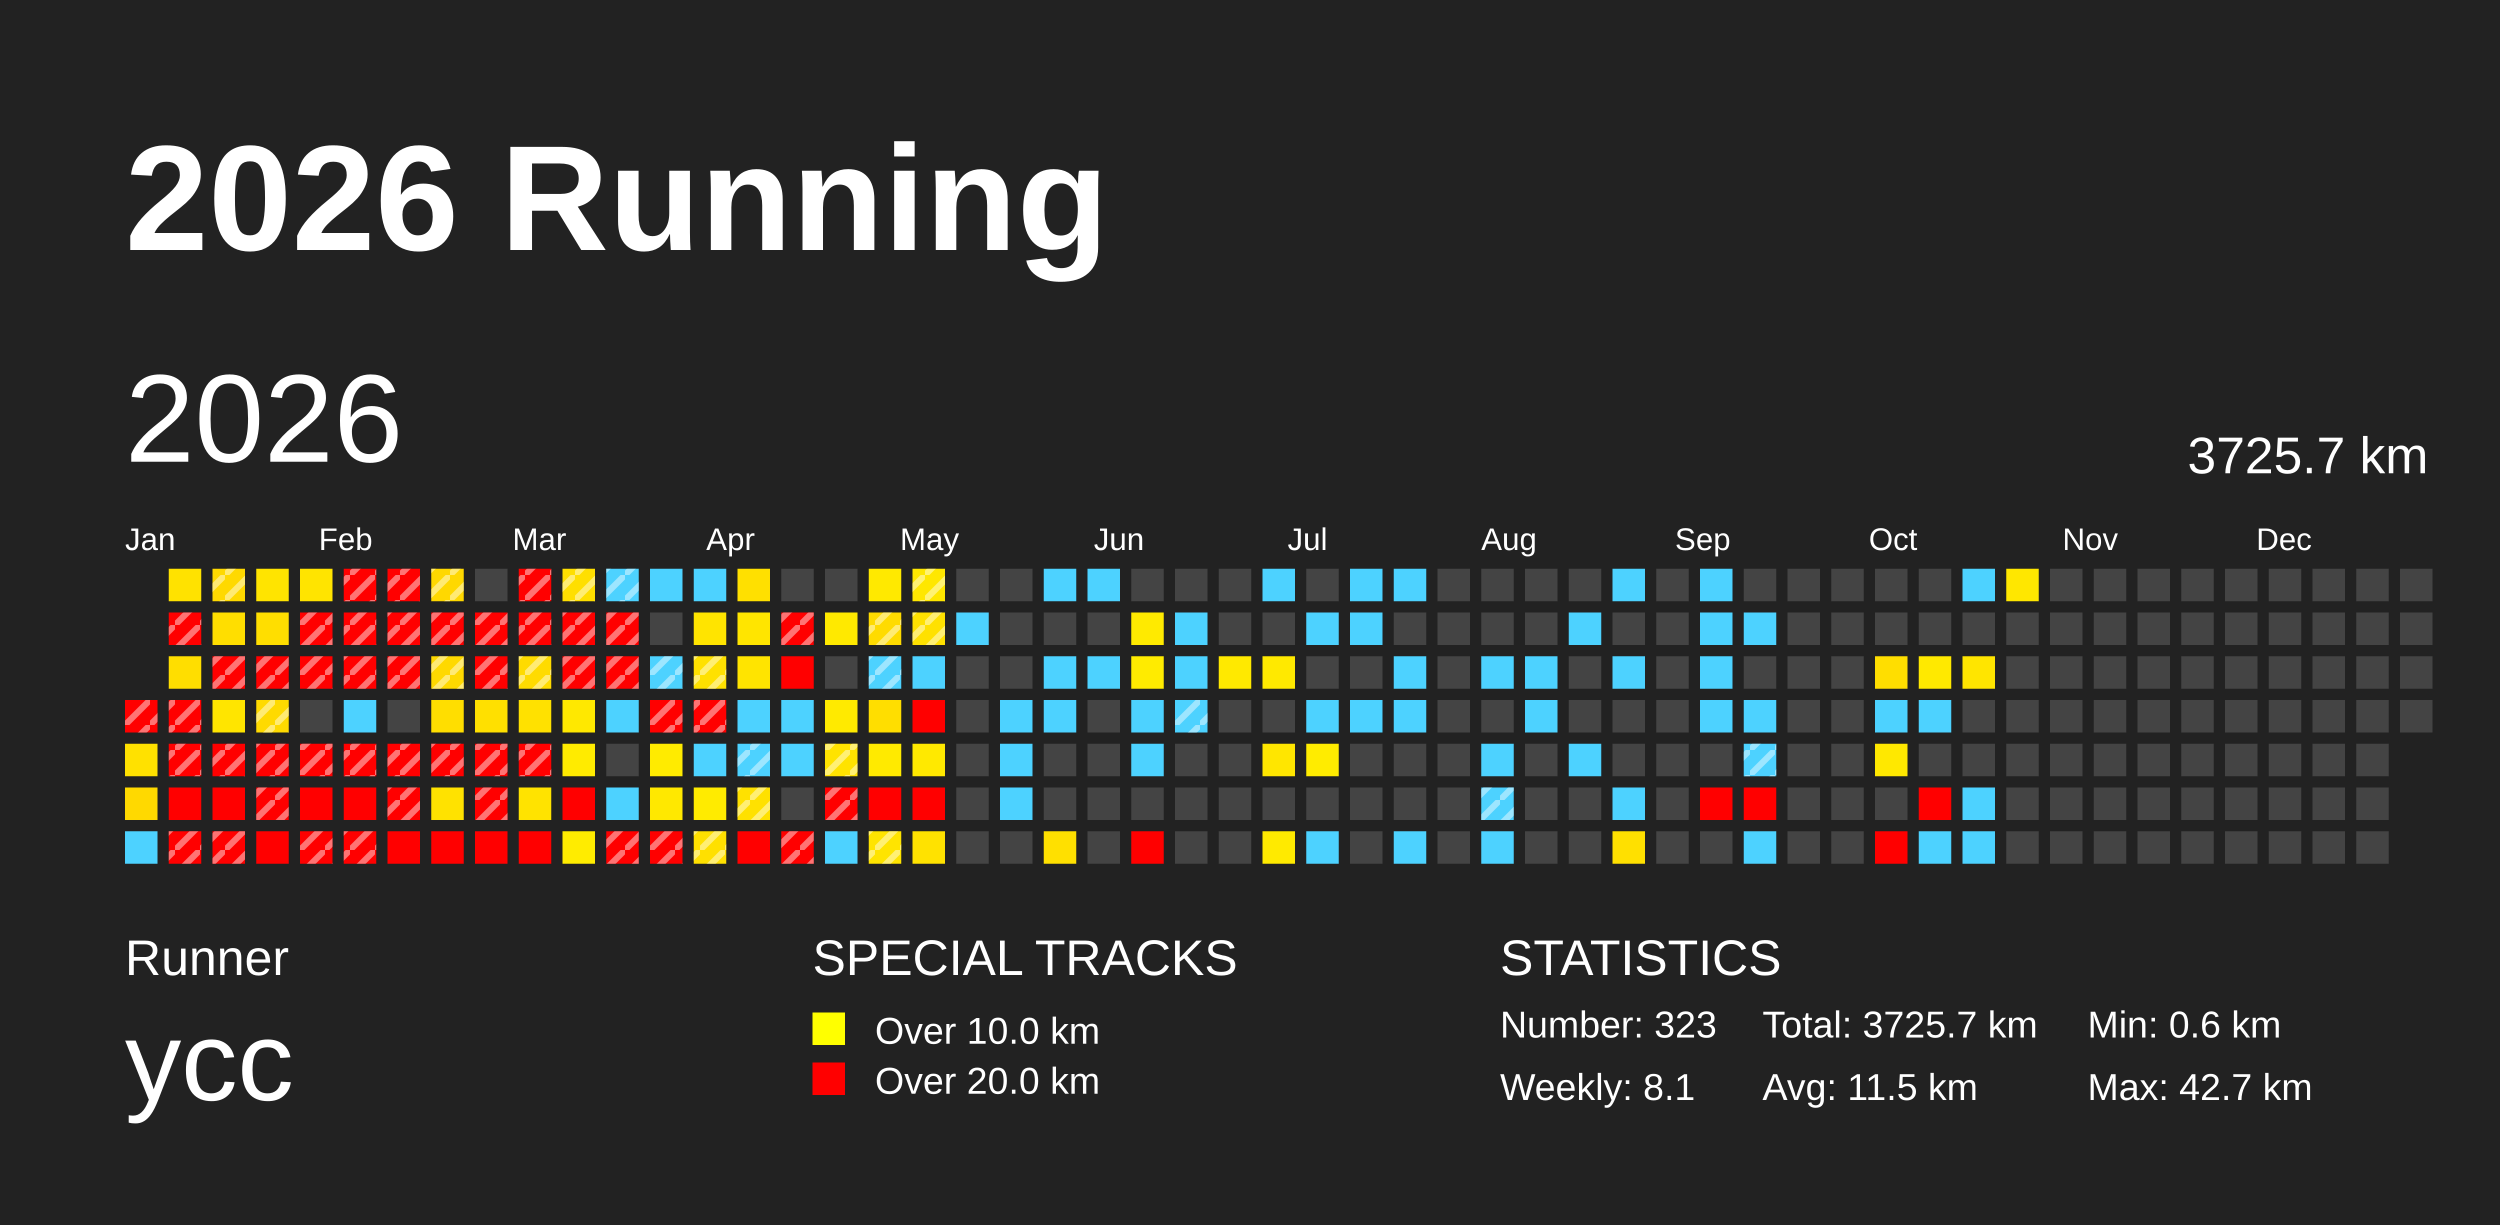
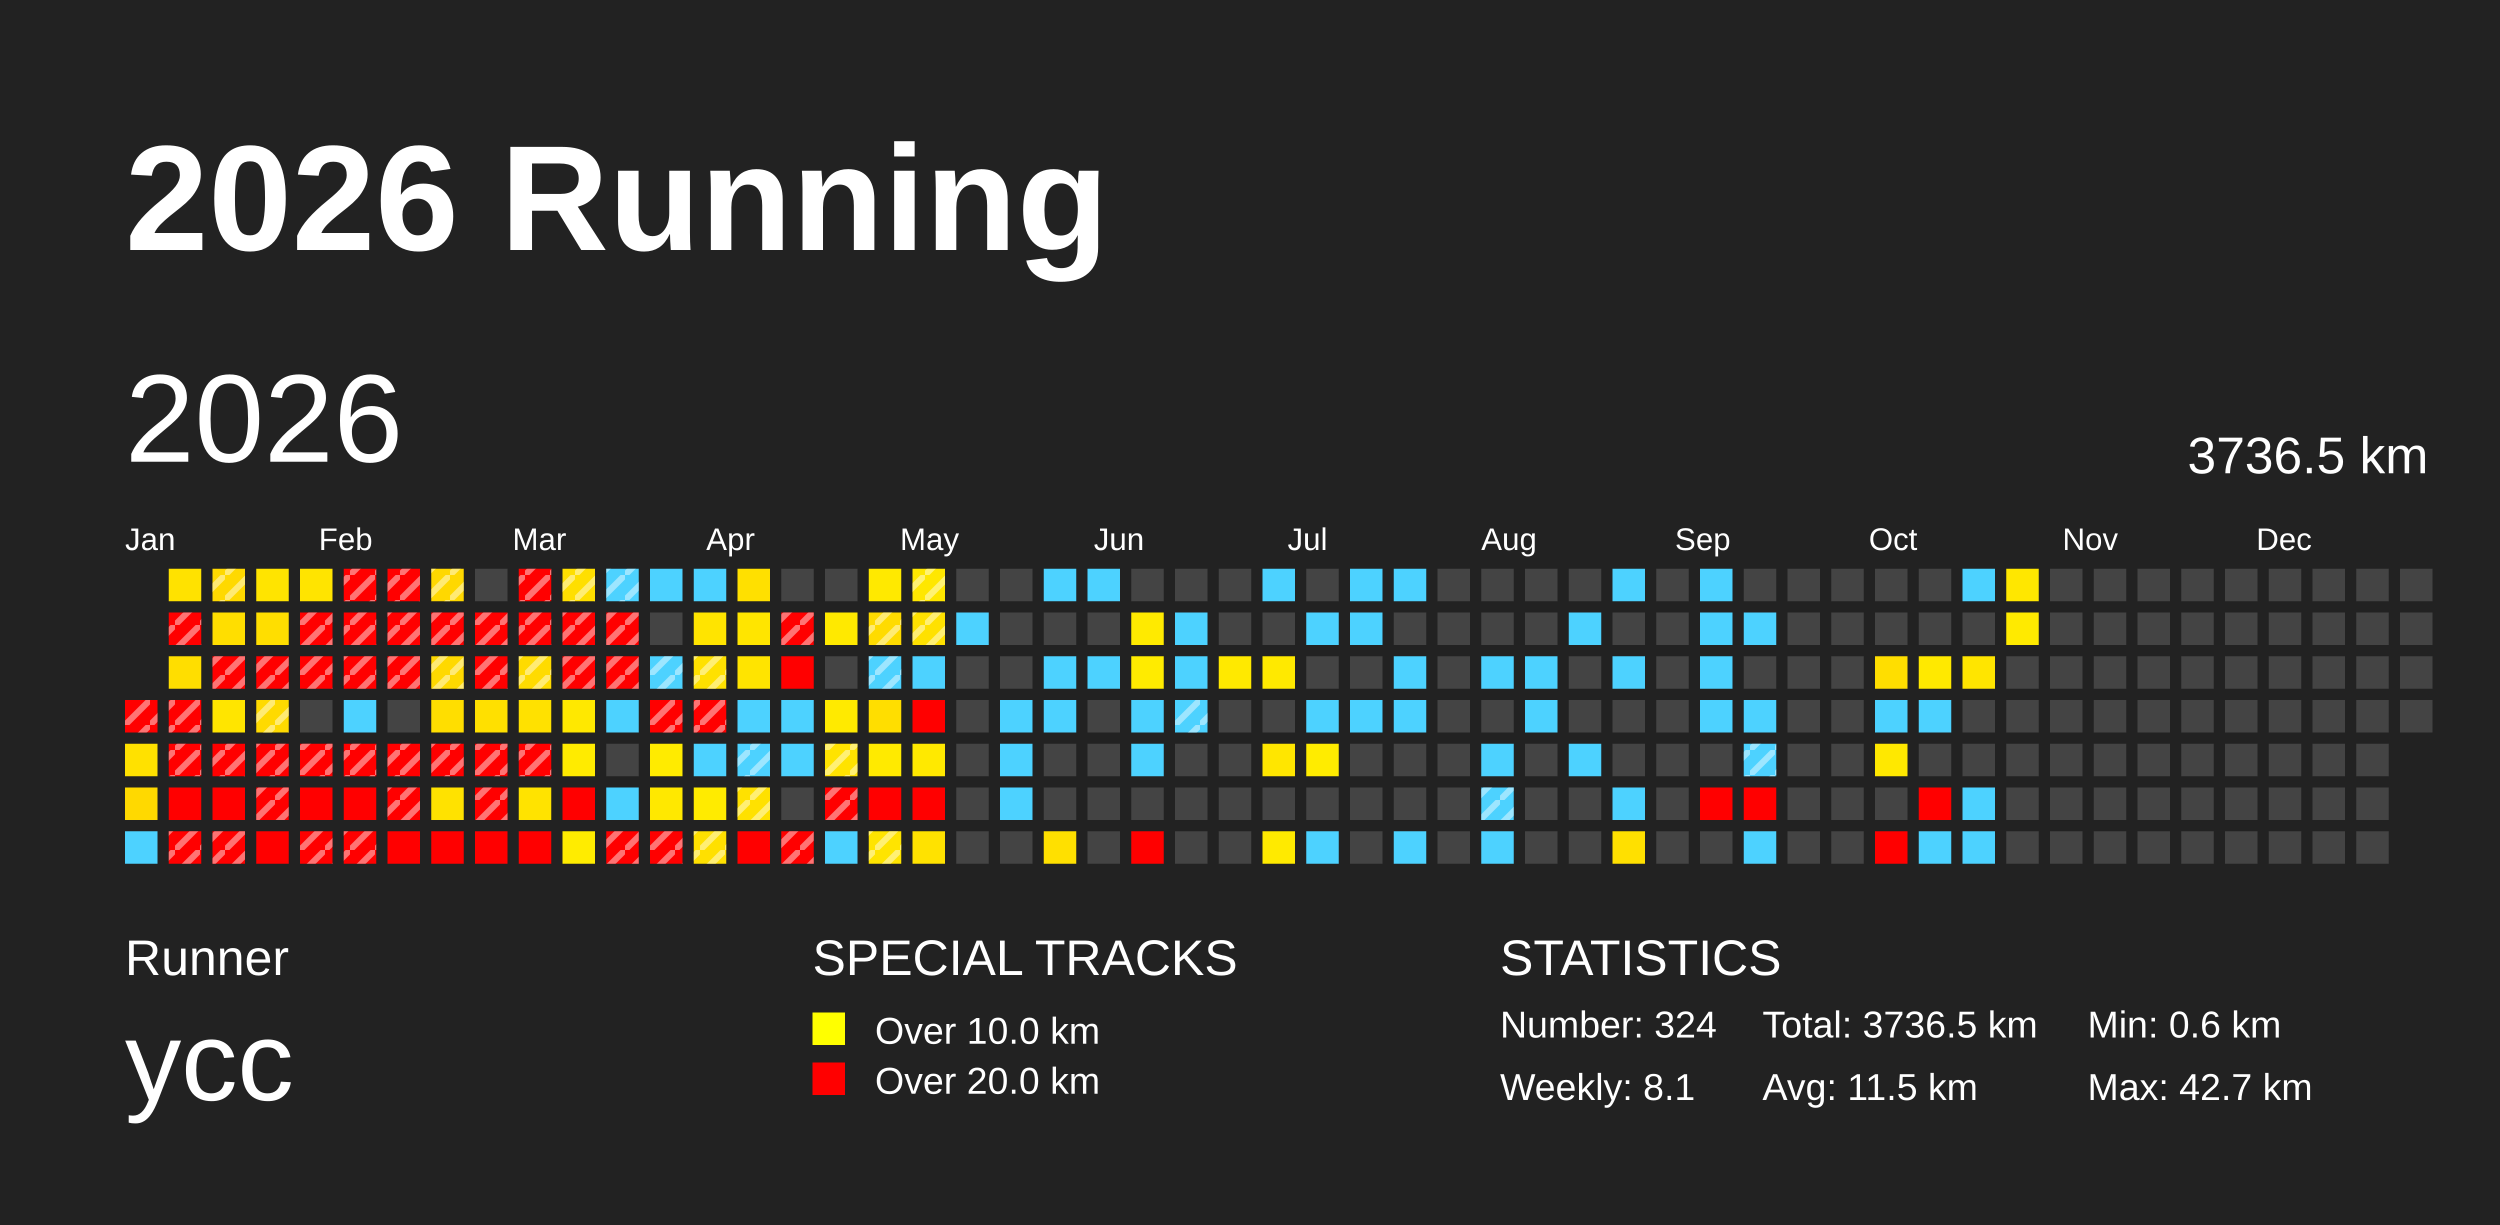
<svg xmlns="http://www.w3.org/2000/svg" baseProfile="full" height="98mm" version="1.1" viewBox="0,0,200,98" width="200mm">
  <defs>
    <pattern height="2" id="indoor-stripe" patternUnits="userSpaceOnUse" width="2">
      <line stroke="white" stroke-opacity="0.45" stroke-width="0.5" x1="0" x2="2" y1="2" y2="0" />
    </pattern>
  </defs>
  <rect fill="#222222" height="98" width="200" x="0" y="0" />
  <text fill="#FFFFFF" style="font-size:12px; font-family:Arial; font-weight:bold;" x="10" y="20">2026 Running</text>
  <text fill="#FFFFFF" style="font-size:4px; font-family:Arial" x="10" y="78">Runner</text>
  <text fill="#FFFFFF" style="font-size:9px; font-family:Arial" x="10" y="88">ycc</text>
  <text fill="#FFFFFF" style="font-size:4px; font-family:Arial" x="65" y="78">SPECIAL TRACKS</text>
  <rect fill="yellow" height="2.6" width="2.6" x="65" y="81" />
  <text fill="#FFFFFF" style="font-size:3px; font-family:Arial" x="70" y="83.5">Over 10.0 km</text>
  <rect fill="red" height="2.6" width="2.6" x="65" y="85" />
  <text fill="#FFFFFF" style="font-size:3px; font-family:Arial" x="70" y="87.5">Over 20.0 km</text>
  <text fill="#FFFFFF" style="font-size:4px; font-family:Arial" x="120" y="78">STATISTICS</text>
-   <text fill="#FFFFFF" style="font-size:3px; font-family:Arial" x="120" y="83">Number: 323</text>
+   <text fill="#FFFFFF" style="font-size:3px; font-family:Arial" x="120" y="83">Number: 324</text>
  <text fill="#FFFFFF" style="font-size:3px; font-family:Arial" x="120" y="88">Weekly: 8.1</text>
-   <text fill="#FFFFFF" style="font-size:3px; font-family:Arial" x="141" y="83">Total: 3725.7 km</text>
+   <text fill="#FFFFFF" style="font-size:3px; font-family:Arial" x="141" y="83">Total: 3736.5 km</text>
  <text fill="#FFFFFF" style="font-size:3px; font-family:Arial" x="141" y="88">Avg: 11.5 km</text>
  <text fill="#FFFFFF" style="font-size:3px; font-family:Arial" x="167" y="83">Min: 0.6 km</text>
  <text fill="#FFFFFF" style="font-size:3px; font-family:Arial" x="167" y="88">Max: 42.7 km</text>
  <text dominant-baseline="hanging" fill="#FFFFFF" style="font-size:10.0px; font-family:Arial;" x="10" y="30">2026</text>
-   <text dominant-baseline="hanging" fill="#FFFFFF" style="font-size:4.125px; font-family:Arial;" x="175" y="35">3725.7 km</text>
+   <text dominant-baseline="hanging" fill="#FFFFFF" style="font-size:4.125px; font-family:Arial;" x="175" y="35">3736.5 km</text>
  <text fill="#FFFFFF" style="font-size:2.5px; font-family:Arial" x="10.0" y="44">Jan</text>
  <text fill="#FFFFFF" style="font-size:2.5px; font-family:Arial" x="25.5" y="44">Feb</text>
  <text fill="#FFFFFF" style="font-size:2.5px; font-family:Arial" x="41.0" y="44">Mar</text>
  <text fill="#FFFFFF" style="font-size:2.5px; font-family:Arial" x="56.5" y="44">Apr</text>
  <text fill="#FFFFFF" style="font-size:2.5px; font-family:Arial" x="72.0" y="44">May</text>
  <text fill="#FFFFFF" style="font-size:2.5px; font-family:Arial" x="87.5" y="44">Jun</text>
  <text fill="#FFFFFF" style="font-size:2.5px; font-family:Arial" x="103.0" y="44">Jul</text>
  <text fill="#FFFFFF" style="font-size:2.5px; font-family:Arial" x="118.5" y="44">Aug</text>
  <text fill="#FFFFFF" style="font-size:2.5px; font-family:Arial" x="134.0" y="44">Sep</text>
  <text fill="#FFFFFF" style="font-size:2.5px; font-family:Arial" x="149.5" y="44">Oct</text>
  <text fill="#FFFFFF" style="font-size:2.5px; font-family:Arial" x="165.0" y="44">Nov</text>
  <text fill="#FFFFFF" style="font-size:2.5px; font-family:Arial" x="180.5" y="44">Dec</text>
  <rect fill="red" height="2.6" width="2.6" x="10.0" y="56.0" />
  <rect fill="url(#indoor-stripe)" height="2.6" width="2.6" x="10.0" y="56.0" />
  <rect fill="#ffe100" height="2.6" width="2.6" x="10.0" y="59.5" />
  <rect fill="#ffd900" height="2.6" width="2.6" x="10.0" y="63.0" />
  <rect fill="#4dd2ff" height="2.6" width="2.6" x="10.0" y="66.5" />
  <rect fill="#ffe200" height="2.6" width="2.6" x="13.5" y="45.5" />
  <rect fill="red" height="2.6" width="2.6" x="13.5" y="49.0" />
  <rect fill="url(#indoor-stripe)" height="2.6" width="2.6" x="13.5" y="49.0" />
  <rect fill="#ffde00" height="2.6" width="2.6" x="13.5" y="52.5" />
  <rect fill="red" height="2.6" width="2.6" x="13.5" y="56.0" />
  <rect fill="url(#indoor-stripe)" height="2.6" width="2.6" x="13.5" y="56.0" />
  <rect fill="red" height="2.6" width="2.6" x="13.5" y="59.5" />
  <rect fill="url(#indoor-stripe)" height="2.6" width="2.6" x="13.5" y="59.5" />
  <rect fill="red" height="2.6" width="2.6" x="13.5" y="63.0" />
  <rect fill="red" height="2.6" width="2.6" x="13.5" y="66.5" />
  <rect fill="url(#indoor-stripe)" height="2.6" width="2.6" x="13.5" y="66.5" />
  <rect fill="#ffd900" height="2.6" width="2.6" x="17.0" y="45.5" />
  <rect fill="url(#indoor-stripe)" height="2.6" width="2.6" x="17.0" y="45.5" />
  <rect fill="#ffde00" height="2.6" width="2.6" x="17.0" y="49.0" />
  <rect fill="red" height="2.6" width="2.6" x="17.0" y="52.5" />
  <rect fill="url(#indoor-stripe)" height="2.6" width="2.6" x="17.0" y="52.5" />
  <rect fill="#ffe500" height="2.6" width="2.6" x="17.0" y="56.0" />
  <rect fill="red" height="2.6" width="2.6" x="17.0" y="59.5" />
  <rect fill="url(#indoor-stripe)" height="2.6" width="2.6" x="17.0" y="59.5" />
  <rect fill="red" height="2.6" width="2.6" x="17.0" y="63.0" />
  <rect fill="red" height="2.6" width="2.6" x="17.0" y="66.5" />
  <rect fill="url(#indoor-stripe)" height="2.6" width="2.6" x="17.0" y="66.5" />
  <rect fill="#ffe400" height="2.6" width="2.6" x="20.5" y="45.5" />
  <rect fill="#ffde00" height="2.6" width="2.6" x="20.5" y="49.0" />
  <rect fill="red" height="2.6" width="2.6" x="20.5" y="52.5" />
  <rect fill="url(#indoor-stripe)" height="2.6" width="2.6" x="20.5" y="52.5" />
  <rect fill="#ffda00" height="2.6" width="2.6" x="20.5" y="56.0" />
  <rect fill="url(#indoor-stripe)" height="2.6" width="2.6" x="20.5" y="56.0" />
  <rect fill="red" height="2.6" width="2.6" x="20.5" y="59.5" />
  <rect fill="url(#indoor-stripe)" height="2.6" width="2.6" x="20.5" y="59.5" />
  <rect fill="red" height="2.6" width="2.6" x="20.5" y="63.0" />
  <rect fill="url(#indoor-stripe)" height="2.6" width="2.6" x="20.5" y="63.0" />
  <rect fill="red" height="2.6" width="2.6" x="20.5" y="66.5" />
  <rect fill="#ffe400" height="2.6" width="2.6" x="24.0" y="45.5" />
  <rect fill="red" height="2.6" width="2.6" x="24.0" y="49.0" />
  <rect fill="url(#indoor-stripe)" height="2.6" width="2.6" x="24.0" y="49.0" />
  <rect fill="red" height="2.6" width="2.6" x="24.0" y="52.5" />
  <rect fill="url(#indoor-stripe)" height="2.6" width="2.6" x="24.0" y="52.5" />
  <rect fill="#444444" height="2.6" width="2.6" x="24.0" y="56.0" />
  <rect fill="red" height="2.6" width="2.6" x="24.0" y="59.5" />
  <rect fill="url(#indoor-stripe)" height="2.6" width="2.6" x="24.0" y="59.5" />
  <rect fill="red" height="2.6" width="2.6" x="24.0" y="63.0" />
  <rect fill="red" height="2.6" width="2.6" x="24.0" y="66.5" />
  <rect fill="url(#indoor-stripe)" height="2.6" width="2.6" x="24.0" y="66.5" />
  <rect fill="red" height="2.6" width="2.6" x="27.5" y="45.5" />
  <rect fill="url(#indoor-stripe)" height="2.6" width="2.6" x="27.5" y="45.5" />
  <rect fill="red" height="2.6" width="2.6" x="27.5" y="49.0" />
  <rect fill="url(#indoor-stripe)" height="2.6" width="2.6" x="27.5" y="49.0" />
  <rect fill="red" height="2.6" width="2.6" x="27.5" y="52.5" />
  <rect fill="url(#indoor-stripe)" height="2.6" width="2.6" x="27.5" y="52.5" />
  <rect fill="#4dd2ff" height="2.6" width="2.6" x="27.5" y="56.0" />
  <rect fill="red" height="2.6" width="2.6" x="27.5" y="59.5" />
  <rect fill="url(#indoor-stripe)" height="2.6" width="2.6" x="27.5" y="59.5" />
  <rect fill="red" height="2.6" width="2.6" x="27.5" y="63.0" />
  <rect fill="red" height="2.6" width="2.6" x="27.5" y="66.5" />
  <rect fill="url(#indoor-stripe)" height="2.6" width="2.6" x="27.5" y="66.5" />
  <rect fill="red" height="2.6" width="2.6" x="31.0" y="45.5" />
  <rect fill="url(#indoor-stripe)" height="2.6" width="2.6" x="31.0" y="45.5" />
  <rect fill="red" height="2.6" width="2.6" x="31.0" y="49.0" />
  <rect fill="url(#indoor-stripe)" height="2.6" width="2.6" x="31.0" y="49.0" />
  <rect fill="red" height="2.6" width="2.6" x="31.0" y="52.5" />
  <rect fill="url(#indoor-stripe)" height="2.6" width="2.6" x="31.0" y="52.5" />
  <rect fill="#444444" height="2.6" width="2.6" x="31.0" y="56.0" />
  <rect fill="red" height="2.6" width="2.6" x="31.0" y="59.5" />
  <rect fill="url(#indoor-stripe)" height="2.6" width="2.6" x="31.0" y="59.5" />
  <rect fill="red" height="2.6" width="2.6" x="31.0" y="63.0" />
  <rect fill="url(#indoor-stripe)" height="2.6" width="2.6" x="31.0" y="63.0" />
  <rect fill="red" height="2.6" width="2.6" x="31.0" y="66.5" />
  <rect fill="#ffd800" height="2.6" width="2.6" x="34.5" y="45.5" />
  <rect fill="url(#indoor-stripe)" height="2.6" width="2.6" x="34.5" y="45.5" />
  <rect fill="red" height="2.6" width="2.6" x="34.5" y="49.0" />
  <rect fill="url(#indoor-stripe)" height="2.6" width="2.6" x="34.5" y="49.0" />
  <rect fill="#ffd900" height="2.6" width="2.6" x="34.5" y="52.5" />
  <rect fill="url(#indoor-stripe)" height="2.6" width="2.6" x="34.5" y="52.5" />
  <rect fill="#ffde00" height="2.6" width="2.6" x="34.5" y="56.0" />
  <rect fill="red" height="2.6" width="2.6" x="34.5" y="59.5" />
  <rect fill="url(#indoor-stripe)" height="2.6" width="2.6" x="34.5" y="59.5" />
  <rect fill="#ffe200" height="2.6" width="2.6" x="34.5" y="63.0" />
  <rect fill="red" height="2.6" width="2.6" x="34.5" y="66.5" />
  <rect fill="#444444" height="2.6" width="2.6" x="38.0" y="45.5" />
  <rect fill="red" height="2.6" width="2.6" x="38.0" y="49.0" />
  <rect fill="url(#indoor-stripe)" height="2.6" width="2.6" x="38.0" y="49.0" />
  <rect fill="red" height="2.6" width="2.6" x="38.0" y="52.5" />
  <rect fill="url(#indoor-stripe)" height="2.6" width="2.6" x="38.0" y="52.5" />
  <rect fill="#ffe000" height="2.6" width="2.6" x="38.0" y="56.0" />
  <rect fill="red" height="2.6" width="2.6" x="38.0" y="59.5" />
  <rect fill="url(#indoor-stripe)" height="2.6" width="2.6" x="38.0" y="59.5" />
  <rect fill="red" height="2.6" width="2.6" x="38.0" y="63.0" />
  <rect fill="url(#indoor-stripe)" height="2.6" width="2.6" x="38.0" y="63.0" />
  <rect fill="red" height="2.6" width="2.6" x="38.0" y="66.5" />
  <rect fill="red" height="2.6" width="2.6" x="41.5" y="45.5" />
  <rect fill="url(#indoor-stripe)" height="2.6" width="2.6" x="41.5" y="45.5" />
  <rect fill="red" height="2.6" width="2.6" x="41.5" y="49.0" />
  <rect fill="url(#indoor-stripe)" height="2.6" width="2.6" x="41.5" y="49.0" />
  <rect fill="#ffdb00" height="2.6" width="2.6" x="41.5" y="52.5" />
  <rect fill="url(#indoor-stripe)" height="2.6" width="2.6" x="41.5" y="52.5" />
  <rect fill="#ffe100" height="2.6" width="2.6" x="41.5" y="56.0" />
  <rect fill="red" height="2.6" width="2.6" x="41.5" y="59.5" />
  <rect fill="url(#indoor-stripe)" height="2.6" width="2.6" x="41.5" y="59.5" />
  <rect fill="#ffe300" height="2.6" width="2.6" x="41.5" y="63.0" />
  <rect fill="red" height="2.6" width="2.6" x="41.5" y="66.5" />
  <rect fill="#ffdf00" height="2.6" width="2.6" x="45.0" y="45.5" />
  <rect fill="url(#indoor-stripe)" height="2.6" width="2.6" x="45.0" y="45.5" />
  <rect fill="red" height="2.6" width="2.6" x="45.0" y="49.0" />
  <rect fill="url(#indoor-stripe)" height="2.6" width="2.6" x="45.0" y="49.0" />
  <rect fill="red" height="2.6" width="2.6" x="45.0" y="52.5" />
  <rect fill="url(#indoor-stripe)" height="2.6" width="2.6" x="45.0" y="52.5" />
  <rect fill="#ffe800" height="2.6" width="2.6" x="45.0" y="56.0" />
  <rect fill="#ffeb00" height="2.6" width="2.6" x="45.0" y="59.5" />
  <rect fill="red" height="2.6" width="2.6" x="45.0" y="63.0" />
  <rect fill="#ffec00" height="2.6" width="2.6" x="45.0" y="66.5" />
  <rect fill="#4dd2ff" height="2.6" width="2.6" x="48.5" y="45.5" />
  <rect fill="url(#indoor-stripe)" height="2.6" width="2.6" x="48.5" y="45.5" />
  <rect fill="red" height="2.6" width="2.6" x="48.5" y="49.0" />
  <rect fill="url(#indoor-stripe)" height="2.6" width="2.6" x="48.5" y="49.0" />
  <rect fill="red" height="2.6" width="2.6" x="48.5" y="52.5" />
  <rect fill="url(#indoor-stripe)" height="2.6" width="2.6" x="48.5" y="52.5" />
  <rect fill="#4dd2ff" height="2.6" width="2.6" x="48.5" y="56.0" />
  <rect fill="#444444" height="2.6" width="2.6" x="48.5" y="59.5" />
  <rect fill="#4dd2ff" height="2.6" width="2.6" x="48.5" y="63.0" />
  <rect fill="red" height="2.6" width="2.6" x="48.5" y="66.5" />
  <rect fill="url(#indoor-stripe)" height="2.6" width="2.6" x="48.5" y="66.5" />
  <rect fill="#4dd2ff" height="2.6" width="2.6" x="52.0" y="45.5" />
  <rect fill="#444444" height="2.6" width="2.6" x="52.0" y="49.0" />
  <rect fill="#4dd2ff" height="2.6" width="2.6" x="52.0" y="52.5" />
  <rect fill="url(#indoor-stripe)" height="2.6" width="2.6" x="52.0" y="52.5" />
  <rect fill="red" height="2.6" width="2.6" x="52.0" y="56.0" />
  <rect fill="url(#indoor-stripe)" height="2.6" width="2.6" x="52.0" y="56.0" />
  <rect fill="#ffeb00" height="2.6" width="2.6" x="52.0" y="59.5" />
  <rect fill="#ffe800" height="2.6" width="2.6" x="52.0" y="63.0" />
  <rect fill="red" height="2.6" width="2.6" x="52.0" y="66.5" />
  <rect fill="url(#indoor-stripe)" height="2.6" width="2.6" x="52.0" y="66.5" />
  <rect fill="#4dd2ff" height="2.6" width="2.6" x="55.5" y="45.5" />
  <rect fill="#ffe400" height="2.6" width="2.6" x="55.5" y="49.0" />
  <rect fill="#ffe100" height="2.6" width="2.6" x="55.5" y="52.5" />
  <rect fill="url(#indoor-stripe)" height="2.6" width="2.6" x="55.5" y="52.5" />
  <rect fill="red" height="2.6" width="2.6" x="55.5" y="56.0" />
  <rect fill="url(#indoor-stripe)" height="2.6" width="2.6" x="55.5" y="56.0" />
  <rect fill="#4dd2ff" height="2.6" width="2.6" x="55.5" y="59.5" />
  <rect fill="#ffeb00" height="2.6" width="2.6" x="55.5" y="63.0" />
  <rect fill="#ffe000" height="2.6" width="2.6" x="55.5" y="66.5" />
  <rect fill="url(#indoor-stripe)" height="2.6" width="2.6" x="55.5" y="66.5" />
  <rect fill="#ffe000" height="2.6" width="2.6" x="59.0" y="45.5" />
  <rect fill="#ffe500" height="2.6" width="2.6" x="59.0" y="49.0" />
  <rect fill="#ffe400" height="2.6" width="2.6" x="59.0" y="52.5" />
  <rect fill="#4dd2ff" height="2.6" width="2.6" x="59.0" y="56.0" />
  <rect fill="#4dd2ff" height="2.6" width="2.6" x="59.0" y="59.5" />
  <rect fill="url(#indoor-stripe)" height="2.6" width="2.6" x="59.0" y="59.5" />
  <rect fill="#ffe100" height="2.6" width="2.6" x="59.0" y="63.0" />
  <rect fill="url(#indoor-stripe)" height="2.6" width="2.6" x="59.0" y="63.0" />
  <rect fill="red" height="2.6" width="2.6" x="59.0" y="66.5" />
  <rect fill="#444444" height="2.6" width="2.6" x="62.5" y="45.5" />
  <rect fill="red" height="2.6" width="2.6" x="62.5" y="49.0" />
  <rect fill="url(#indoor-stripe)" height="2.6" width="2.6" x="62.5" y="49.0" />
  <rect fill="red" height="2.6" width="2.6" x="62.5" y="52.5" />
  <rect fill="#4dd2ff" height="2.6" width="2.6" x="62.5" y="56.0" />
  <rect fill="#4dd2ff" height="2.6" width="2.6" x="62.5" y="59.5" />
  <rect fill="#444444" height="2.6" width="2.6" x="62.5" y="63.0" />
  <rect fill="red" height="2.6" width="2.6" x="62.5" y="66.5" />
  <rect fill="url(#indoor-stripe)" height="2.6" width="2.6" x="62.5" y="66.5" />
  <rect fill="#444444" height="2.6" width="2.6" x="66.0" y="45.5" />
  <rect fill="#ffe900" height="2.6" width="2.6" x="66.0" y="49.0" />
  <rect fill="#444444" height="2.6" width="2.6" x="66.0" y="52.5" />
  <rect fill="#ffea00" height="2.6" width="2.6" x="66.0" y="56.0" />
  <rect fill="#ffe300" height="2.6" width="2.6" x="66.0" y="59.5" />
  <rect fill="url(#indoor-stripe)" height="2.6" width="2.6" x="66.0" y="59.5" />
  <rect fill="red" height="2.6" width="2.6" x="66.0" y="63.0" />
  <rect fill="url(#indoor-stripe)" height="2.6" width="2.6" x="66.0" y="63.0" />
  <rect fill="#4dd2ff" height="2.6" width="2.6" x="66.0" y="66.5" />
  <rect fill="#ffe900" height="2.6" width="2.6" x="69.5" y="45.5" />
  <rect fill="#ffdb00" height="2.6" width="2.6" x="69.5" y="49.0" />
  <rect fill="url(#indoor-stripe)" height="2.6" width="2.6" x="69.5" y="49.0" />
  <rect fill="#4dd2ff" height="2.6" width="2.6" x="69.5" y="52.5" />
  <rect fill="url(#indoor-stripe)" height="2.6" width="2.6" x="69.5" y="52.5" />
  <rect fill="#ffde00" height="2.6" width="2.6" x="69.5" y="56.0" />
  <rect fill="#ffea00" height="2.6" width="2.6" x="69.5" y="59.5" />
  <rect fill="red" height="2.6" width="2.6" x="69.5" y="63.0" />
  <rect fill="#ffe400" height="2.6" width="2.6" x="69.5" y="66.5" />
  <rect fill="url(#indoor-stripe)" height="2.6" width="2.6" x="69.5" y="66.5" />
  <rect fill="#ffe700" height="2.6" width="2.6" x="73.0" y="45.5" />
  <rect fill="url(#indoor-stripe)" height="2.6" width="2.6" x="73.0" y="45.5" />
  <rect fill="#ffe100" height="2.6" width="2.6" x="73.0" y="49.0" />
  <rect fill="url(#indoor-stripe)" height="2.6" width="2.6" x="73.0" y="49.0" />
  <rect fill="#4dd2ff" height="2.6" width="2.6" x="73.0" y="52.5" />
  <rect fill="red" height="2.6" width="2.6" x="73.0" y="56.0" />
  <rect fill="#ffe900" height="2.6" width="2.6" x="73.0" y="59.5" />
  <rect fill="red" height="2.6" width="2.6" x="73.0" y="63.0" />
  <rect fill="#ffe200" height="2.6" width="2.6" x="73.0" y="66.5" />
  <rect fill="#444444" height="2.6" width="2.6" x="76.5" y="45.5" />
  <rect fill="#4dd2ff" height="2.6" width="2.6" x="76.5" y="49.0" />
  <rect fill="#444444" height="2.6" width="2.6" x="76.5" y="52.5" />
  <rect fill="#444444" height="2.6" width="2.6" x="76.5" y="56.0" />
  <rect fill="#444444" height="2.6" width="2.6" x="76.5" y="59.5" />
  <rect fill="#444444" height="2.6" width="2.6" x="76.5" y="63.0" />
  <rect fill="#444444" height="2.6" width="2.6" x="76.5" y="66.5" />
  <rect fill="#444444" height="2.6" width="2.6" x="80.0" y="45.5" />
  <rect fill="#444444" height="2.6" width="2.6" x="80.0" y="49.0" />
  <rect fill="#444444" height="2.6" width="2.6" x="80.0" y="52.5" />
  <rect fill="#4dd2ff" height="2.6" width="2.6" x="80.0" y="56.0" />
  <rect fill="#4dd2ff" height="2.6" width="2.6" x="80.0" y="59.5" />
  <rect fill="#4dd2ff" height="2.6" width="2.6" x="80.0" y="63.0" />
  <rect fill="#444444" height="2.6" width="2.6" x="80.0" y="66.5" />
  <rect fill="#4dd2ff" height="2.6" width="2.6" x="83.5" y="45.5" />
  <rect fill="#444444" height="2.6" width="2.6" x="83.5" y="49.0" />
  <rect fill="#4dd2ff" height="2.6" width="2.6" x="83.5" y="52.5" />
  <rect fill="#4dd2ff" height="2.6" width="2.6" x="83.5" y="56.0" />
  <rect fill="#444444" height="2.6" width="2.6" x="83.5" y="59.5" />
  <rect fill="#444444" height="2.6" width="2.6" x="83.5" y="63.0" />
  <rect fill="#ffe000" height="2.6" width="2.6" x="83.5" y="66.5" />
  <rect fill="#4dd2ff" height="2.6" width="2.6" x="87.0" y="45.5" />
  <rect fill="#444444" height="2.6" width="2.6" x="87.0" y="49.0" />
  <rect fill="#4dd2ff" height="2.6" width="2.6" x="87.0" y="52.5" />
  <rect fill="#444444" height="2.6" width="2.6" x="87.0" y="56.0" />
  <rect fill="#444444" height="2.6" width="2.6" x="87.0" y="59.5" />
  <rect fill="#444444" height="2.6" width="2.6" x="87.0" y="63.0" />
  <rect fill="#444444" height="2.6" width="2.6" x="87.0" y="66.5" />
  <rect fill="#444444" height="2.6" width="2.6" x="90.5" y="45.5" />
  <rect fill="#ffea00" height="2.6" width="2.6" x="90.5" y="49.0" />
  <rect fill="#ffeb00" height="2.6" width="2.6" x="90.5" y="52.5" />
  <rect fill="#4dd2ff" height="2.6" width="2.6" x="90.5" y="56.0" />
  <rect fill="#4dd2ff" height="2.6" width="2.6" x="90.5" y="59.5" />
  <rect fill="#444444" height="2.6" width="2.6" x="90.5" y="63.0" />
  <rect fill="red" height="2.6" width="2.6" x="90.5" y="66.5" />
  <rect fill="#444444" height="2.6" width="2.6" x="94.0" y="45.5" />
  <rect fill="#4dd2ff" height="2.6" width="2.6" x="94.0" y="49.0" />
  <rect fill="#4dd2ff" height="2.6" width="2.6" x="94.0" y="52.5" />
  <rect fill="#4dd2ff" height="2.6" width="2.6" x="94.0" y="56.0" />
  <rect fill="url(#indoor-stripe)" height="2.6" width="2.6" x="94.0" y="56.0" />
  <rect fill="#444444" height="2.6" width="2.6" x="94.0" y="59.5" />
  <rect fill="#444444" height="2.6" width="2.6" x="94.0" y="63.0" />
  <rect fill="#444444" height="2.6" width="2.6" x="94.0" y="66.5" />
  <rect fill="#444444" height="2.6" width="2.6" x="97.5" y="45.5" />
  <rect fill="#444444" height="2.6" width="2.6" x="97.5" y="49.0" />
  <rect fill="#ffe900" height="2.6" width="2.6" x="97.5" y="52.5" />
  <rect fill="#444444" height="2.6" width="2.6" x="97.5" y="56.0" />
  <rect fill="#444444" height="2.6" width="2.6" x="97.5" y="59.5" />
  <rect fill="#444444" height="2.6" width="2.6" x="97.5" y="63.0" />
  <rect fill="#444444" height="2.6" width="2.6" x="97.5" y="66.5" />
  <rect fill="#4dd2ff" height="2.6" width="2.6" x="101.0" y="45.5" />
  <rect fill="#444444" height="2.6" width="2.6" x="101.0" y="49.0" />
  <rect fill="#ffe900" height="2.6" width="2.6" x="101.0" y="52.5" />
  <rect fill="#444444" height="2.6" width="2.6" x="101.0" y="56.0" />
  <rect fill="#ffe600" height="2.6" width="2.6" x="101.0" y="59.5" />
  <rect fill="#444444" height="2.6" width="2.6" x="101.0" y="63.0" />
  <rect fill="#ffea00" height="2.6" width="2.6" x="101.0" y="66.5" />
  <rect fill="#444444" height="2.6" width="2.6" x="104.5" y="45.5" />
  <rect fill="#4dd2ff" height="2.6" width="2.6" x="104.5" y="49.0" />
  <rect fill="#444444" height="2.6" width="2.6" x="104.5" y="52.5" />
  <rect fill="#4dd2ff" height="2.6" width="2.6" x="104.5" y="56.0" />
  <rect fill="#ffec00" height="2.6" width="2.6" x="104.5" y="59.5" />
  <rect fill="#444444" height="2.6" width="2.6" x="104.5" y="63.0" />
  <rect fill="#4dd2ff" height="2.6" width="2.6" x="104.5" y="66.5" />
  <rect fill="#4dd2ff" height="2.6" width="2.6" x="108.0" y="45.5" />
  <rect fill="#4dd2ff" height="2.6" width="2.6" x="108.0" y="49.0" />
  <rect fill="#444444" height="2.6" width="2.6" x="108.0" y="52.5" />
  <rect fill="#4dd2ff" height="2.6" width="2.6" x="108.0" y="56.0" />
  <rect fill="#444444" height="2.6" width="2.6" x="108.0" y="59.5" />
  <rect fill="#444444" height="2.6" width="2.6" x="108.0" y="63.0" />
  <rect fill="#444444" height="2.6" width="2.6" x="108.0" y="66.5" />
  <rect fill="#4dd2ff" height="2.6" width="2.6" x="111.5" y="45.5" />
  <rect fill="#444444" height="2.6" width="2.6" x="111.5" y="49.0" />
  <rect fill="#4dd2ff" height="2.6" width="2.6" x="111.5" y="52.5" />
  <rect fill="#4dd2ff" height="2.6" width="2.6" x="111.5" y="56.0" />
  <rect fill="#444444" height="2.6" width="2.6" x="111.5" y="59.5" />
  <rect fill="#444444" height="2.6" width="2.6" x="111.5" y="63.0" />
  <rect fill="#4dd2ff" height="2.6" width="2.6" x="111.5" y="66.5" />
  <rect fill="#444444" height="2.6" width="2.6" x="115.0" y="45.5" />
  <rect fill="#444444" height="2.6" width="2.6" x="115.0" y="49.0" />
  <rect fill="#444444" height="2.6" width="2.6" x="115.0" y="52.5" />
  <rect fill="#444444" height="2.6" width="2.6" x="115.0" y="56.0" />
  <rect fill="#444444" height="2.6" width="2.6" x="115.0" y="59.5" />
  <rect fill="#444444" height="2.6" width="2.6" x="115.0" y="63.0" />
  <rect fill="#444444" height="2.6" width="2.6" x="115.0" y="66.5" />
  <rect fill="#444444" height="2.6" width="2.6" x="118.5" y="45.5" />
  <rect fill="#444444" height="2.6" width="2.6" x="118.5" y="49.0" />
  <rect fill="#4dd2ff" height="2.6" width="2.6" x="118.5" y="52.5" />
  <rect fill="#444444" height="2.6" width="2.6" x="118.5" y="56.0" />
  <rect fill="#4dd2ff" height="2.6" width="2.6" x="118.5" y="59.5" />
  <rect fill="#4dd2ff" height="2.6" width="2.6" x="118.5" y="63.0" />
  <rect fill="url(#indoor-stripe)" height="2.6" width="2.6" x="118.5" y="63.0" />
  <rect fill="#4dd2ff" height="2.6" width="2.6" x="118.5" y="66.5" />
  <rect fill="#444444" height="2.6" width="2.6" x="122.0" y="45.5" />
  <rect fill="#444444" height="2.6" width="2.6" x="122.0" y="49.0" />
  <rect fill="#4dd2ff" height="2.6" width="2.6" x="122.0" y="52.5" />
  <rect fill="#4dd2ff" height="2.6" width="2.6" x="122.0" y="56.0" />
  <rect fill="#444444" height="2.6" width="2.6" x="122.0" y="59.5" />
  <rect fill="#444444" height="2.6" width="2.6" x="122.0" y="63.0" />
  <rect fill="#444444" height="2.6" width="2.6" x="122.0" y="66.5" />
  <rect fill="#444444" height="2.6" width="2.6" x="125.5" y="45.5" />
  <rect fill="#4dd2ff" height="2.6" width="2.6" x="125.5" y="49.0" />
  <rect fill="#444444" height="2.6" width="2.6" x="125.5" y="52.5" />
  <rect fill="#444444" height="2.6" width="2.6" x="125.5" y="56.0" />
  <rect fill="#4dd2ff" height="2.6" width="2.6" x="125.5" y="59.5" />
  <rect fill="#444444" height="2.6" width="2.6" x="125.5" y="63.0" />
  <rect fill="#444444" height="2.6" width="2.6" x="125.5" y="66.5" />
  <rect fill="#4dd2ff" height="2.6" width="2.6" x="129.0" y="45.5" />
  <rect fill="#444444" height="2.6" width="2.6" x="129.0" y="49.0" />
  <rect fill="#4dd2ff" height="2.6" width="2.6" x="129.0" y="52.5" />
  <rect fill="#444444" height="2.6" width="2.6" x="129.0" y="56.0" />
  <rect fill="#444444" height="2.6" width="2.6" x="129.0" y="59.5" />
  <rect fill="#4dd2ff" height="2.6" width="2.6" x="129.0" y="63.0" />
  <rect fill="#ffe000" height="2.6" width="2.6" x="129.0" y="66.5" />
  <rect fill="#444444" height="2.6" width="2.6" x="132.5" y="45.5" />
  <rect fill="#444444" height="2.6" width="2.6" x="132.5" y="49.0" />
  <rect fill="#444444" height="2.6" width="2.6" x="132.5" y="52.5" />
  <rect fill="#444444" height="2.6" width="2.6" x="132.5" y="56.0" />
  <rect fill="#444444" height="2.6" width="2.6" x="132.5" y="59.5" />
  <rect fill="#444444" height="2.6" width="2.6" x="132.5" y="63.0" />
  <rect fill="#444444" height="2.6" width="2.6" x="132.5" y="66.5" />
  <rect fill="#4dd2ff" height="2.6" width="2.6" x="136.0" y="45.5" />
  <rect fill="#4dd2ff" height="2.6" width="2.6" x="136.0" y="49.0" />
  <rect fill="#4dd2ff" height="2.6" width="2.6" x="136.0" y="52.5" />
  <rect fill="#4dd2ff" height="2.6" width="2.6" x="136.0" y="56.0" />
  <rect fill="#444444" height="2.6" width="2.6" x="136.0" y="59.5" />
  <rect fill="red" height="2.6" width="2.6" x="136.0" y="63.0" />
  <rect fill="#444444" height="2.6" width="2.6" x="136.0" y="66.5" />
  <rect fill="#444444" height="2.6" width="2.6" x="139.5" y="45.5" />
  <rect fill="#4dd2ff" height="2.6" width="2.6" x="139.5" y="49.0" />
  <rect fill="#444444" height="2.6" width="2.6" x="139.5" y="52.5" />
  <rect fill="#4dd2ff" height="2.6" width="2.6" x="139.5" y="56.0" />
  <rect fill="#4dd2ff" height="2.6" width="2.6" x="139.5" y="59.5" />
  <rect fill="url(#indoor-stripe)" height="2.6" width="2.6" x="139.5" y="59.5" />
  <rect fill="red" height="2.6" width="2.6" x="139.5" y="63.0" />
  <rect fill="#4dd2ff" height="2.6" width="2.6" x="139.5" y="66.5" />
  <rect fill="#444444" height="2.6" width="2.6" x="143.0" y="45.5" />
  <rect fill="#444444" height="2.6" width="2.6" x="143.0" y="49.0" />
  <rect fill="#444444" height="2.6" width="2.6" x="143.0" y="52.5" />
  <rect fill="#444444" height="2.6" width="2.6" x="143.0" y="56.0" />
  <rect fill="#444444" height="2.6" width="2.6" x="143.0" y="59.5" />
  <rect fill="#444444" height="2.6" width="2.6" x="143.0" y="63.0" />
  <rect fill="#444444" height="2.6" width="2.6" x="143.0" y="66.5" />
  <rect fill="#444444" height="2.6" width="2.6" x="146.5" y="45.5" />
  <rect fill="#444444" height="2.6" width="2.6" x="146.5" y="49.0" />
  <rect fill="#444444" height="2.6" width="2.6" x="146.5" y="52.5" />
  <rect fill="#444444" height="2.6" width="2.6" x="146.5" y="56.0" />
  <rect fill="#444444" height="2.6" width="2.6" x="146.5" y="59.5" />
  <rect fill="#444444" height="2.6" width="2.6" x="146.5" y="63.0" />
  <rect fill="#444444" height="2.6" width="2.6" x="146.5" y="66.5" />
  <rect fill="#444444" height="2.6" width="2.6" x="150.0" y="45.5" />
  <rect fill="#444444" height="2.6" width="2.6" x="150.0" y="49.0" />
  <rect fill="#ffde00" height="2.6" width="2.6" x="150.0" y="52.5" />
  <rect fill="#4dd2ff" height="2.6" width="2.6" x="150.0" y="56.0" />
  <rect fill="#ffe800" height="2.6" width="2.6" x="150.0" y="59.5" />
  <rect fill="#444444" height="2.6" width="2.6" x="150.0" y="63.0" />
  <rect fill="red" height="2.6" width="2.6" x="150.0" y="66.5" />
  <rect fill="#444444" height="2.6" width="2.6" x="153.5" y="45.5" />
  <rect fill="#444444" height="2.6" width="2.6" x="153.5" y="49.0" />
  <rect fill="#ffe900" height="2.6" width="2.6" x="153.5" y="52.5" />
  <rect fill="#4dd2ff" height="2.6" width="2.6" x="153.5" y="56.0" />
  <rect fill="#444444" height="2.6" width="2.6" x="153.5" y="59.5" />
  <rect fill="red" height="2.6" width="2.6" x="153.5" y="63.0" />
  <rect fill="#4dd2ff" height="2.6" width="2.6" x="153.5" y="66.5" />
  <rect fill="#4dd2ff" height="2.6" width="2.6" x="157.0" y="45.5" />
  <rect fill="#444444" height="2.6" width="2.6" x="157.0" y="49.0" />
  <rect fill="#ffe500" height="2.6" width="2.6" x="157.0" y="52.5" />
  <rect fill="#444444" height="2.6" width="2.6" x="157.0" y="56.0" />
  <rect fill="#444444" height="2.6" width="2.6" x="157.0" y="59.5" />
  <rect fill="#4dd2ff" height="2.6" width="2.6" x="157.0" y="63.0" />
  <rect fill="#4dd2ff" height="2.6" width="2.6" x="157.0" y="66.5" />
  <rect fill="#ffe700" height="2.6" width="2.6" x="160.5" y="45.5" />
-   <rect fill="#444444" height="2.6" width="2.6" x="160.5" y="49.0" />
+   <rect fill="#ffea00" height="2.6" width="2.6" x="160.5" y="49.0" />
  <rect fill="#444444" height="2.6" width="2.6" x="160.5" y="52.5" />
  <rect fill="#444444" height="2.6" width="2.6" x="160.5" y="56.0" />
  <rect fill="#444444" height="2.6" width="2.6" x="160.5" y="59.5" />
  <rect fill="#444444" height="2.6" width="2.6" x="160.5" y="63.0" />
  <rect fill="#444444" height="2.6" width="2.6" x="160.5" y="66.5" />
  <rect fill="#444444" height="2.6" width="2.6" x="164.0" y="45.5" />
  <rect fill="#444444" height="2.6" width="2.6" x="164.0" y="49.0" />
  <rect fill="#444444" height="2.6" width="2.6" x="164.0" y="52.5" />
  <rect fill="#444444" height="2.6" width="2.6" x="164.0" y="56.0" />
  <rect fill="#444444" height="2.6" width="2.6" x="164.0" y="59.5" />
  <rect fill="#444444" height="2.6" width="2.6" x="164.0" y="63.0" />
  <rect fill="#444444" height="2.6" width="2.6" x="164.0" y="66.5" />
  <rect fill="#444444" height="2.6" width="2.6" x="167.5" y="45.5" />
  <rect fill="#444444" height="2.6" width="2.6" x="167.5" y="49.0" />
  <rect fill="#444444" height="2.6" width="2.6" x="167.5" y="52.5" />
  <rect fill="#444444" height="2.6" width="2.6" x="167.5" y="56.0" />
  <rect fill="#444444" height="2.6" width="2.6" x="167.5" y="59.5" />
  <rect fill="#444444" height="2.6" width="2.6" x="167.5" y="63.0" />
  <rect fill="#444444" height="2.6" width="2.6" x="167.5" y="66.5" />
  <rect fill="#444444" height="2.6" width="2.6" x="171.0" y="45.5" />
  <rect fill="#444444" height="2.6" width="2.6" x="171.0" y="49.0" />
  <rect fill="#444444" height="2.6" width="2.6" x="171.0" y="52.5" />
  <rect fill="#444444" height="2.6" width="2.6" x="171.0" y="56.0" />
  <rect fill="#444444" height="2.6" width="2.6" x="171.0" y="59.5" />
  <rect fill="#444444" height="2.6" width="2.6" x="171.0" y="63.0" />
  <rect fill="#444444" height="2.6" width="2.6" x="171.0" y="66.5" />
  <rect fill="#444444" height="2.6" width="2.6" x="174.5" y="45.5" />
  <rect fill="#444444" height="2.6" width="2.6" x="174.5" y="49.0" />
  <rect fill="#444444" height="2.6" width="2.6" x="174.5" y="52.5" />
  <rect fill="#444444" height="2.6" width="2.6" x="174.5" y="56.0" />
  <rect fill="#444444" height="2.6" width="2.6" x="174.5" y="59.5" />
  <rect fill="#444444" height="2.6" width="2.6" x="174.5" y="63.0" />
  <rect fill="#444444" height="2.6" width="2.6" x="174.5" y="66.5" />
  <rect fill="#444444" height="2.6" width="2.6" x="178.0" y="45.5" />
  <rect fill="#444444" height="2.6" width="2.6" x="178.0" y="49.0" />
  <rect fill="#444444" height="2.6" width="2.6" x="178.0" y="52.5" />
  <rect fill="#444444" height="2.6" width="2.6" x="178.0" y="56.0" />
  <rect fill="#444444" height="2.6" width="2.6" x="178.0" y="59.5" />
  <rect fill="#444444" height="2.6" width="2.6" x="178.0" y="63.0" />
  <rect fill="#444444" height="2.6" width="2.6" x="178.0" y="66.5" />
  <rect fill="#444444" height="2.6" width="2.6" x="181.5" y="45.5" />
  <rect fill="#444444" height="2.6" width="2.6" x="181.5" y="49.0" />
  <rect fill="#444444" height="2.6" width="2.6" x="181.5" y="52.5" />
  <rect fill="#444444" height="2.6" width="2.6" x="181.5" y="56.0" />
  <rect fill="#444444" height="2.6" width="2.6" x="181.5" y="59.5" />
  <rect fill="#444444" height="2.6" width="2.6" x="181.5" y="63.0" />
  <rect fill="#444444" height="2.6" width="2.6" x="181.5" y="66.5" />
  <rect fill="#444444" height="2.6" width="2.6" x="185.0" y="45.5" />
  <rect fill="#444444" height="2.6" width="2.6" x="185.0" y="49.0" />
  <rect fill="#444444" height="2.6" width="2.6" x="185.0" y="52.5" />
  <rect fill="#444444" height="2.6" width="2.6" x="185.0" y="56.0" />
  <rect fill="#444444" height="2.6" width="2.6" x="185.0" y="59.5" />
  <rect fill="#444444" height="2.6" width="2.6" x="185.0" y="63.0" />
  <rect fill="#444444" height="2.6" width="2.6" x="185.0" y="66.5" />
  <rect fill="#444444" height="2.6" width="2.6" x="188.5" y="45.5" />
  <rect fill="#444444" height="2.6" width="2.6" x="188.5" y="49.0" />
  <rect fill="#444444" height="2.6" width="2.6" x="188.5" y="52.5" />
  <rect fill="#444444" height="2.6" width="2.6" x="188.5" y="56.0" />
  <rect fill="#444444" height="2.6" width="2.6" x="188.5" y="59.5" />
  <rect fill="#444444" height="2.6" width="2.6" x="188.5" y="63.0" />
  <rect fill="#444444" height="2.6" width="2.6" x="188.5" y="66.5" />
  <rect fill="#444444" height="2.6" width="2.6" x="192.0" y="45.5" />
  <rect fill="#444444" height="2.6" width="2.6" x="192.0" y="49.0" />
  <rect fill="#444444" height="2.6" width="2.6" x="192.0" y="52.5" />
  <rect fill="#444444" height="2.6" width="2.6" x="192.0" y="56.0" />
</svg>
